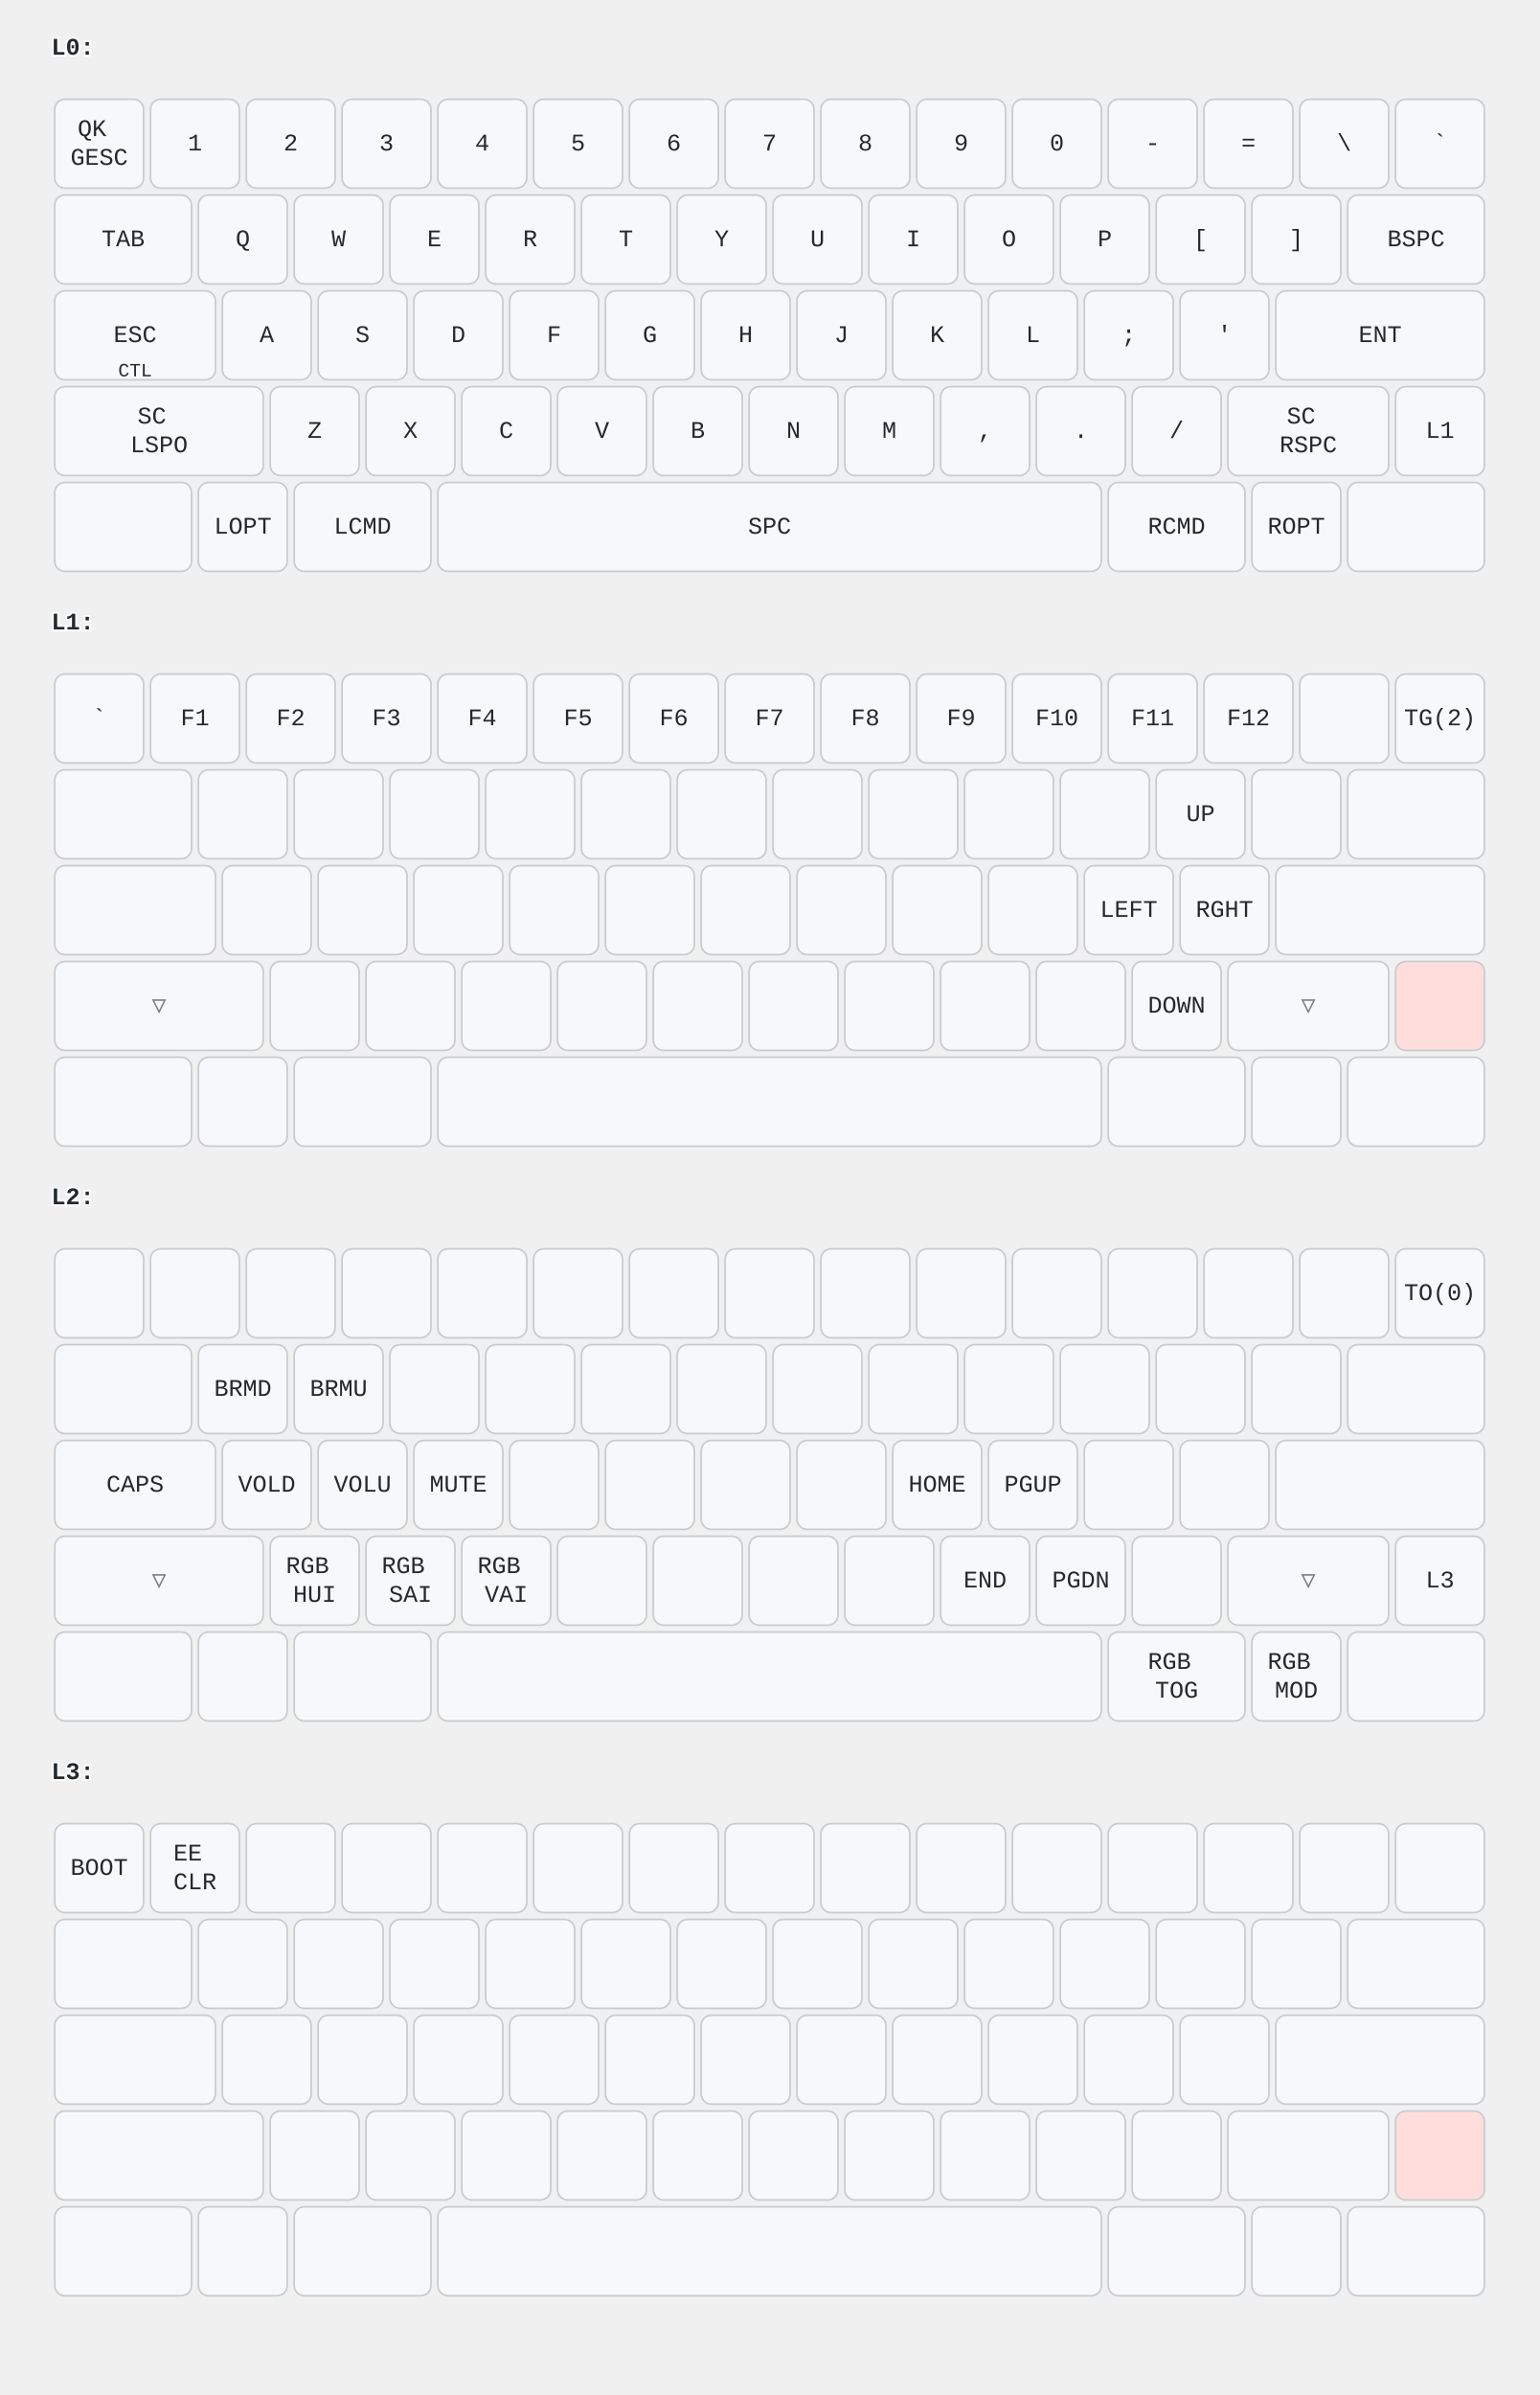
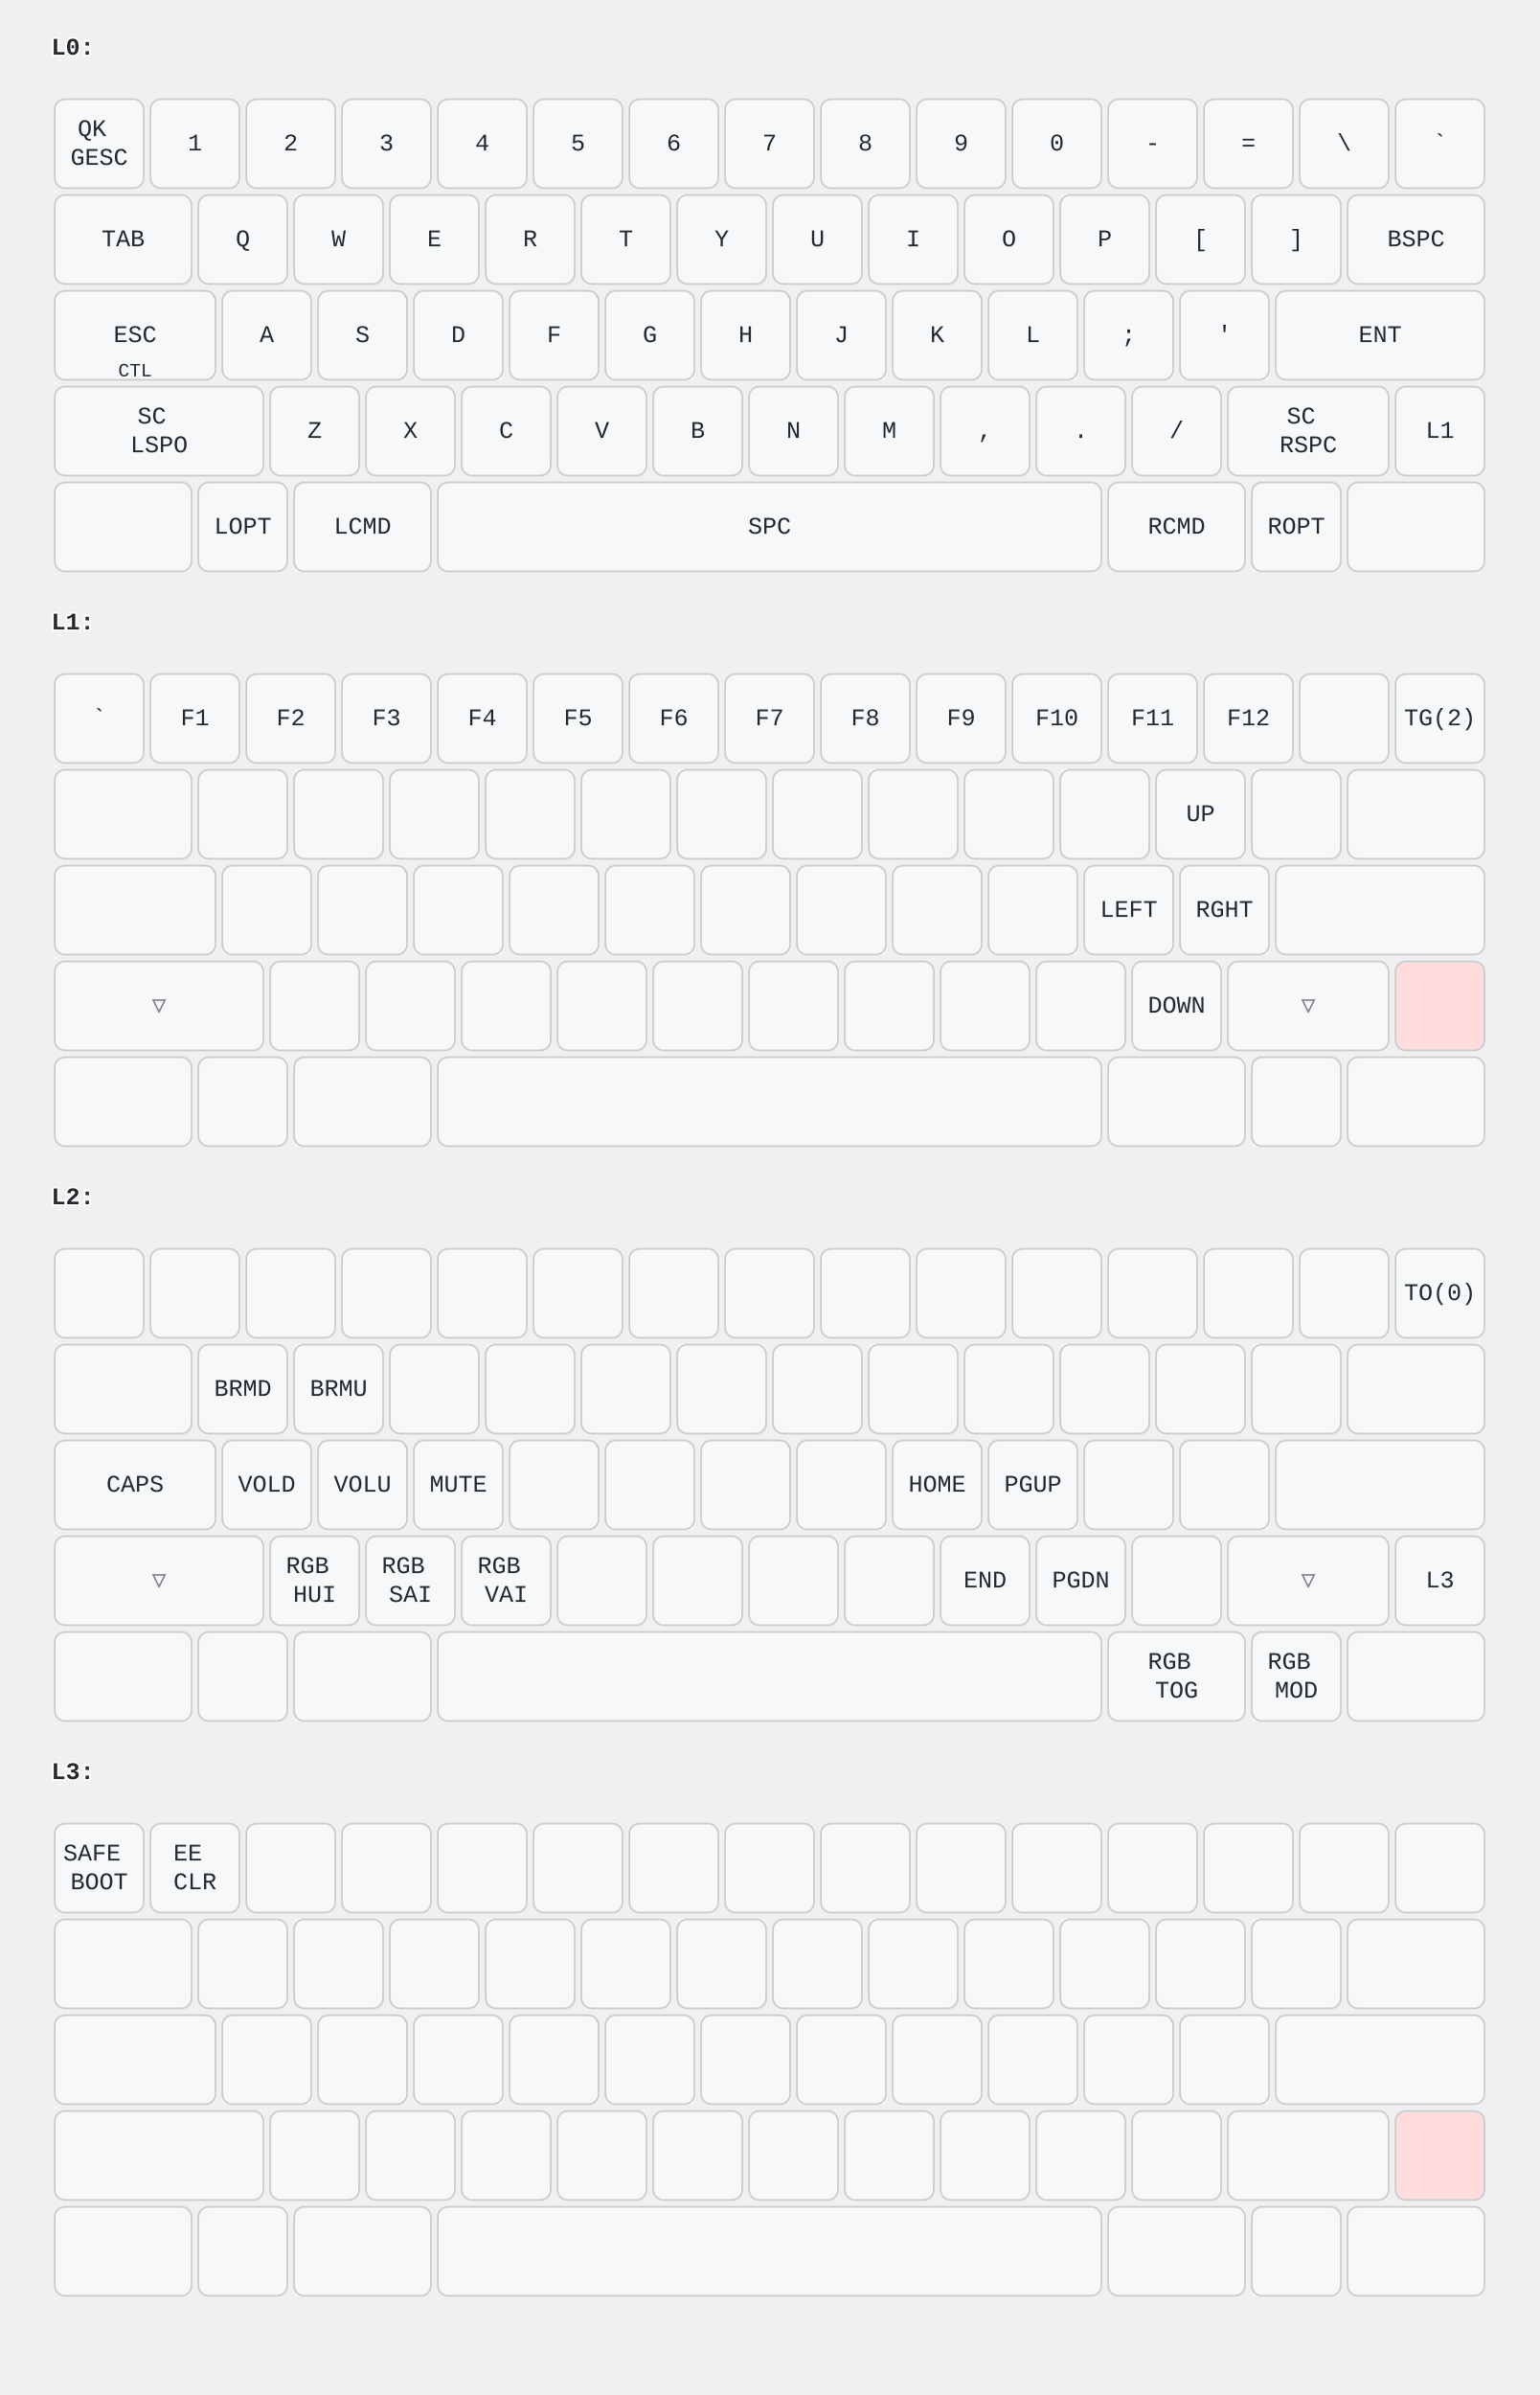
<svg xmlns="http://www.w3.org/2000/svg" width="900.0" height="1400.0" viewBox="0 0 900.0 1400.0" class="keymap">
  <style>/* inherit to force styles through use tags*/
svg path {
    fill: inherit;
}
/* font and background color specifications */
svg.keymap {
    font-family: SFMono-Regular,Consolas,Liberation Mono,Menlo,monospace;
    font-size: 14px;
    font-kerning: normal;
    text-rendering: optimizeLegibility;
    fill: #24292e;
}

/* default key styling */
rect.key {
    fill: #f6f8fa;
    stroke: #c9cccf;
    stroke-width: 1;
}

/* color accent for combo boxes */
rect.combo {
    fill: #cdf;
}

/* color accent for held keys */
rect.held, rect.combo.held {
    fill: #fdd;
}

/* color accent for ghost (optional) keys */
rect.ghost, rect.combo.ghost {
    stroke-dasharray: 4, 4;
    stroke-width: 2;
}

text {
    text-anchor: middle;
    dominant-baseline: middle;
}

/* styling for layer labels */
text.label {
    font-weight: bold;
    text-anchor: start;
    stroke: white;
    stroke-width: 2;
    paint-order: stroke;
}

/* styling for combo tap, and key hold/shifted label text */
text.combo, text.hold, text.shifted {
    font-size: 11px;
}

text.hold {
    text-anchor: middle;
    dominant-baseline: auto;
}

text.shifted {
    text-anchor: middle;
    dominant-baseline: hanging;
}

/* styling for hold/shifted label text in combo box */
text.combo.hold, text.combo.shifted {
    font-size: 8px;
}

/* lighter symbol for transparent keys */
text.trans {
    fill: #7b7e81;
}

/* styling for combo dendrons */
path.combo {
    stroke-width: 1;
    stroke: gray;
    fill: none;
}

/* Start Tabler Icons Cleanup */
/* cannot use height/width with glyphs */
.icon-tabler &gt; path {
    fill: inherit;
    stroke: inherit;
}
/* hide tabler's default box */
.icon-tabler &gt; path[stroke="none"][fill="none"] {
    visibility: collapse;
}
/* End Tabler Icons Cleanup */
</style>
  <g class="layer-L0">
    <text x="30.0" y="28.0" class="label">L0:</text>
    <rect rx="6.0" ry="6.0" x="32.0" y="58.0" width="52.0" height="52.0" class="key" />
    <text x="58.0" y="84.0" class="tap">
      <tspan x="58.0" dy="-0.6em">QK</tspan>
      <tspan x="58.0" dy="1.2em">GESC</tspan>
    </text>
    <rect rx="6.0" ry="6.0" x="88.0" y="58.0" width="52.0" height="52.0" class="key" />
    <text x="114.0" y="84.0" class="tap">1</text>
    <rect rx="6.0" ry="6.0" x="144.0" y="58.0" width="52.0" height="52.0" class="key" />
    <text x="170.0" y="84.0" class="tap">2</text>
    <rect rx="6.0" ry="6.0" x="200.0" y="58.0" width="52.0" height="52.0" class="key" />
    <text x="226.0" y="84.0" class="tap">3</text>
    <rect rx="6.0" ry="6.0" x="256.0" y="58.0" width="52.0" height="52.0" class="key" />
    <text x="282.0" y="84.0" class="tap">4</text>
    <rect rx="6.0" ry="6.0" x="312.0" y="58.0" width="52.0" height="52.0" class="key" />
    <text x="338.0" y="84.0" class="tap">5</text>
    <rect rx="6.0" ry="6.0" x="368.0" y="58.0" width="52.0" height="52.0" class="key" />
    <text x="394.0" y="84.0" class="tap">6</text>
    <rect rx="6.0" ry="6.0" x="424.0" y="58.0" width="52.0" height="52.0" class="key" />
    <text x="450.0" y="84.0" class="tap">7</text>
    <rect rx="6.0" ry="6.0" x="480.0" y="58.0" width="52.0" height="52.0" class="key" />
    <text x="506.0" y="84.0" class="tap">8</text>
    <rect rx="6.0" ry="6.0" x="536.0" y="58.0" width="52.0" height="52.0" class="key" />
    <text x="562.0" y="84.0" class="tap">9</text>
    <rect rx="6.0" ry="6.0" x="592.0" y="58.0" width="52.0" height="52.0" class="key" />
    <text x="618.0" y="84.0" class="tap">0</text>
    <rect rx="6.0" ry="6.0" x="648.0" y="58.0" width="52.0" height="52.0" class="key" />
    <text x="674.0" y="84.0" class="tap">-</text>
    <rect rx="6.0" ry="6.0" x="704.0" y="58.0" width="52.0" height="52.0" class="key" />
    <text x="730.0" y="84.0" class="tap">=</text>
    <rect rx="6.0" ry="6.0" x="760.0" y="58.0" width="52.0" height="52.0" class="key" />
    <text x="786.0" y="84.0" class="tap">\</text>
    <rect rx="6.0" ry="6.0" x="816.0" y="58.0" width="52.0" height="52.0" class="key" />
    <text x="842.0" y="84.0" class="tap">`</text>
    <rect rx="6.0" ry="6.0" x="32.0" y="114.0" width="80.0" height="52.0" class="key" />
    <text x="72.0" y="140.0" class="tap">TAB</text>
    <rect rx="6.0" ry="6.0" x="116.0" y="114.0" width="52.0" height="52.0" class="key" />
    <text x="142.0" y="140.0" class="tap">Q</text>
    <rect rx="6.0" ry="6.0" x="172.0" y="114.0" width="52.0" height="52.0" class="key" />
    <text x="198.0" y="140.0" class="tap">W</text>
    <rect rx="6.0" ry="6.0" x="228.0" y="114.0" width="52.0" height="52.0" class="key" />
    <text x="254.0" y="140.0" class="tap">E</text>
    <rect rx="6.0" ry="6.0" x="284.0" y="114.0" width="52.0" height="52.0" class="key" />
    <text x="310.0" y="140.0" class="tap">R</text>
    <rect rx="6.0" ry="6.0" x="340.0" y="114.0" width="52.0" height="52.0" class="key" />
    <text x="366.0" y="140.0" class="tap">T</text>
    <rect rx="6.0" ry="6.0" x="396.0" y="114.0" width="52.0" height="52.0" class="key" />
    <text x="422.0" y="140.0" class="tap">Y</text>
    <rect rx="6.0" ry="6.0" x="452.0" y="114.0" width="52.0" height="52.0" class="key" />
    <text x="478.0" y="140.0" class="tap">U</text>
    <rect rx="6.0" ry="6.0" x="508.0" y="114.0" width="52.0" height="52.0" class="key" />
    <text x="534.0" y="140.0" class="tap">I</text>
    <rect rx="6.0" ry="6.0" x="564.0" y="114.0" width="52.0" height="52.0" class="key" />
    <text x="590.0" y="140.0" class="tap">O</text>
    <rect rx="6.0" ry="6.0" x="620.0" y="114.0" width="52.0" height="52.0" class="key" />
    <text x="646.0" y="140.0" class="tap">P</text>
    <rect rx="6.0" ry="6.0" x="676.0" y="114.0" width="52.0" height="52.0" class="key" />
    <text x="702.0" y="140.0" class="tap">[</text>
    <rect rx="6.0" ry="6.0" x="732.0" y="114.0" width="52.0" height="52.0" class="key" />
    <text x="758.0" y="140.0" class="tap">]</text>
    <rect rx="6.0" ry="6.0" x="788.0" y="114.0" width="80.0" height="52.0" class="key" />
    <text x="828.0" y="140.0" class="tap">BSPC</text>
    <rect rx="6.0" ry="6.0" x="32.0" y="170.0" width="94.0" height="52.0" class="key" />
    <text x="79.0" y="196.0" class="tap">ESC</text>
    <text x="79.0" y="220.0" class="hold">CTL</text>
    <rect rx="6.0" ry="6.0" x="130.0" y="170.0" width="52.0" height="52.0" class="key" />
    <text x="156.0" y="196.0" class="tap">A</text>
    <rect rx="6.0" ry="6.0" x="186.0" y="170.0" width="52.0" height="52.0" class="key" />
    <text x="212.0" y="196.0" class="tap">S</text>
    <rect rx="6.0" ry="6.0" x="242.0" y="170.0" width="52.0" height="52.0" class="key" />
    <text x="268.0" y="196.0" class="tap">D</text>
    <rect rx="6.0" ry="6.0" x="298.0" y="170.0" width="52.0" height="52.0" class="key" />
    <text x="324.0" y="196.0" class="tap">F</text>
    <rect rx="6.0" ry="6.0" x="354.0" y="170.0" width="52.0" height="52.0" class="key" />
    <text x="380.0" y="196.0" class="tap">G</text>
    <rect rx="6.0" ry="6.0" x="410.0" y="170.0" width="52.0" height="52.0" class="key" />
    <text x="436.0" y="196.0" class="tap">H</text>
    <rect rx="6.0" ry="6.0" x="466.0" y="170.0" width="52.0" height="52.0" class="key" />
    <text x="492.0" y="196.0" class="tap">J</text>
    <rect rx="6.0" ry="6.0" x="522.0" y="170.0" width="52.0" height="52.0" class="key" />
    <text x="548.0" y="196.0" class="tap">K</text>
    <rect rx="6.0" ry="6.0" x="578.0" y="170.0" width="52.0" height="52.0" class="key" />
    <text x="604.0" y="196.0" class="tap">L</text>
    <rect rx="6.0" ry="6.0" x="634.0" y="170.0" width="52.0" height="52.0" class="key" />
    <text x="660.0" y="196.0" class="tap">;</text>
    <rect rx="6.0" ry="6.0" x="690.0" y="170.0" width="52.0" height="52.0" class="key" />
    <text x="716.0" y="196.0" class="tap">'</text>
    <rect rx="6.0" ry="6.0" x="746.0" y="170.0" width="122.0" height="52.0" class="key" />
    <text x="807.0" y="196.0" class="tap">ENT</text>
    <rect rx="6.0" ry="6.0" x="32.0" y="226.0" width="122.0" height="52.0" class="key" />
    <text x="93.0" y="252.0" class="tap">
      <tspan x="93.0" dy="-0.6em">SC</tspan>
      <tspan x="93.0" dy="1.2em">LSPO</tspan>
    </text>
    <rect rx="6.0" ry="6.0" x="158.0" y="226.0" width="52.0" height="52.0" class="key" />
    <text x="184.0" y="252.0" class="tap">Z</text>
    <rect rx="6.0" ry="6.0" x="214.0" y="226.0" width="52.0" height="52.0" class="key" />
    <text x="240.0" y="252.0" class="tap">X</text>
    <rect rx="6.0" ry="6.0" x="270.0" y="226.0" width="52.0" height="52.0" class="key" />
    <text x="296.0" y="252.0" class="tap">C</text>
    <rect rx="6.0" ry="6.0" x="326.0" y="226.0" width="52.0" height="52.0" class="key" />
    <text x="352.0" y="252.0" class="tap">V</text>
    <rect rx="6.0" ry="6.0" x="382.0" y="226.0" width="52.0" height="52.0" class="key" />
    <text x="408.0" y="252.0" class="tap">B</text>
    <rect rx="6.0" ry="6.0" x="438.0" y="226.0" width="52.0" height="52.0" class="key" />
    <text x="464.0" y="252.0" class="tap">N</text>
    <rect rx="6.0" ry="6.0" x="494.0" y="226.0" width="52.0" height="52.0" class="key" />
    <text x="520.0" y="252.0" class="tap">M</text>
    <rect rx="6.0" ry="6.0" x="550.0" y="226.0" width="52.0" height="52.0" class="key" />
    <text x="576.0" y="252.0" class="tap">,</text>
    <rect rx="6.0" ry="6.0" x="606.0" y="226.0" width="52.0" height="52.0" class="key" />
    <text x="632.0" y="252.0" class="tap">.</text>
    <rect rx="6.0" ry="6.0" x="662.0" y="226.0" width="52.0" height="52.0" class="key" />
    <text x="688.0" y="252.0" class="tap">/</text>
    <rect rx="6.0" ry="6.0" x="718.0" y="226.0" width="94.0" height="52.0" class="key" />
    <text x="765.0" y="252.0" class="tap">
      <tspan x="765.0" dy="-0.6em">SC</tspan>
      <tspan x="765.0" dy="1.2em">RSPC</tspan>
    </text>
    <rect rx="6.0" ry="6.0" x="816.0" y="226.0" width="52.0" height="52.0" class="key" />
    <text x="842.0" y="252.0" class="tap">L1</text>
    <rect rx="6.0" ry="6.0" x="32.0" y="282.0" width="80.0" height="52.0" class="key" />
    <rect rx="6.0" ry="6.0" x="116.0" y="282.0" width="52.0" height="52.0" class="key" />
    <text x="142.0" y="308.0" class="tap">LOPT</text>
    <rect rx="6.0" ry="6.0" x="172.0" y="282.0" width="80.0" height="52.0" class="key" />
    <text x="212.0" y="308.0" class="tap">LCMD</text>
    <rect rx="6.0" ry="6.0" x="256.0" y="282.0" width="388.0" height="52.0" class="key" />
    <text x="450.0" y="308.0" class="tap">SPC</text>
    <rect rx="6.0" ry="6.0" x="648.0" y="282.0" width="80.0" height="52.0" class="key" />
    <text x="688.0" y="308.0" class="tap">RCMD</text>
    <rect rx="6.0" ry="6.0" x="732.0" y="282.0" width="52.0" height="52.0" class="key" />
    <text x="758.0" y="308.0" class="tap">ROPT</text>
    <rect rx="6.0" ry="6.0" x="788.0" y="282.0" width="80.0" height="52.0" class="key" />
  </g>
  <g class="layer-L1">
    <text x="30.0" y="364.0" class="label">L1:</text>
    <rect rx="6.0" ry="6.0" x="32.0" y="394.0" width="52.0" height="52.0" class="key" />
    <text x="58.0" y="420.0" class="tap">`</text>
    <rect rx="6.0" ry="6.0" x="88.0" y="394.0" width="52.0" height="52.0" class="key" />
    <text x="114.0" y="420.0" class="tap">F1</text>
    <rect rx="6.0" ry="6.0" x="144.0" y="394.0" width="52.0" height="52.0" class="key" />
    <text x="170.0" y="420.0" class="tap">F2</text>
    <rect rx="6.0" ry="6.0" x="200.0" y="394.0" width="52.0" height="52.0" class="key" />
    <text x="226.0" y="420.0" class="tap">F3</text>
    <rect rx="6.0" ry="6.0" x="256.0" y="394.0" width="52.0" height="52.0" class="key" />
    <text x="282.0" y="420.0" class="tap">F4</text>
    <rect rx="6.0" ry="6.0" x="312.0" y="394.0" width="52.0" height="52.0" class="key" />
    <text x="338.0" y="420.0" class="tap">F5</text>
    <rect rx="6.0" ry="6.0" x="368.0" y="394.0" width="52.0" height="52.0" class="key" />
    <text x="394.0" y="420.0" class="tap">F6</text>
    <rect rx="6.0" ry="6.0" x="424.0" y="394.0" width="52.0" height="52.0" class="key" />
    <text x="450.0" y="420.0" class="tap">F7</text>
    <rect rx="6.0" ry="6.0" x="480.0" y="394.0" width="52.0" height="52.0" class="key" />
    <text x="506.0" y="420.0" class="tap">F8</text>
    <rect rx="6.0" ry="6.0" x="536.0" y="394.0" width="52.0" height="52.0" class="key" />
    <text x="562.0" y="420.0" class="tap">F9</text>
    <rect rx="6.0" ry="6.0" x="592.0" y="394.0" width="52.0" height="52.0" class="key" />
    <text x="618.0" y="420.0" class="tap">F10</text>
    <rect rx="6.0" ry="6.0" x="648.0" y="394.0" width="52.0" height="52.0" class="key" />
    <text x="674.0" y="420.0" class="tap">F11</text>
    <rect rx="6.0" ry="6.0" x="704.0" y="394.0" width="52.0" height="52.0" class="key" />
    <text x="730.0" y="420.0" class="tap">F12</text>
    <rect rx="6.0" ry="6.0" x="760.0" y="394.0" width="52.0" height="52.0" class="key" />
    <rect rx="6.0" ry="6.0" x="816.0" y="394.0" width="52.0" height="52.0" class="key" />
    <text x="842.0" y="420.0" class="tap">TG(2)</text>
    <rect rx="6.0" ry="6.0" x="32.0" y="450.0" width="80.0" height="52.0" class="key" />
    <rect rx="6.0" ry="6.0" x="116.0" y="450.0" width="52.0" height="52.0" class="key" />
    <rect rx="6.0" ry="6.0" x="172.0" y="450.0" width="52.0" height="52.0" class="key" />
    <rect rx="6.0" ry="6.0" x="228.0" y="450.0" width="52.0" height="52.0" class="key" />
    <rect rx="6.0" ry="6.0" x="284.0" y="450.0" width="52.0" height="52.0" class="key" />
    <rect rx="6.0" ry="6.0" x="340.0" y="450.0" width="52.0" height="52.0" class="key" />
    <rect rx="6.0" ry="6.0" x="396.0" y="450.0" width="52.0" height="52.0" class="key" />
    <rect rx="6.0" ry="6.0" x="452.0" y="450.0" width="52.0" height="52.0" class="key" />
    <rect rx="6.0" ry="6.0" x="508.0" y="450.0" width="52.0" height="52.0" class="key" />
    <rect rx="6.0" ry="6.0" x="564.0" y="450.0" width="52.0" height="52.0" class="key" />
    <rect rx="6.0" ry="6.0" x="620.0" y="450.0" width="52.0" height="52.0" class="key" />
    <rect rx="6.0" ry="6.0" x="676.0" y="450.0" width="52.0" height="52.0" class="key" />
    <text x="702.0" y="476.0" class="tap">UP</text>
    <rect rx="6.0" ry="6.0" x="732.0" y="450.0" width="52.0" height="52.0" class="key" />
    <rect rx="6.0" ry="6.0" x="788.0" y="450.0" width="80.0" height="52.0" class="key" />
    <rect rx="6.0" ry="6.0" x="32.0" y="506.0" width="94.0" height="52.0" class="key" />
    <rect rx="6.0" ry="6.0" x="130.0" y="506.0" width="52.0" height="52.0" class="key" />
    <rect rx="6.0" ry="6.0" x="186.0" y="506.0" width="52.0" height="52.0" class="key" />
    <rect rx="6.0" ry="6.0" x="242.0" y="506.0" width="52.0" height="52.0" class="key" />
    <rect rx="6.0" ry="6.0" x="298.0" y="506.0" width="52.0" height="52.0" class="key" />
    <rect rx="6.0" ry="6.0" x="354.0" y="506.0" width="52.0" height="52.0" class="key" />
    <rect rx="6.0" ry="6.0" x="410.0" y="506.0" width="52.0" height="52.0" class="key" />
    <rect rx="6.0" ry="6.0" x="466.0" y="506.0" width="52.0" height="52.0" class="key" />
    <rect rx="6.0" ry="6.0" x="522.0" y="506.0" width="52.0" height="52.0" class="key" />
    <rect rx="6.0" ry="6.0" x="578.0" y="506.0" width="52.0" height="52.0" class="key" />
    <rect rx="6.0" ry="6.0" x="634.0" y="506.0" width="52.0" height="52.0" class="key" />
    <text x="660.0" y="532.0" class="tap">LEFT</text>
    <rect rx="6.0" ry="6.0" x="690.0" y="506.0" width="52.0" height="52.0" class="key" />
    <text x="716.0" y="532.0" class="tap">RGHT</text>
    <rect rx="6.0" ry="6.0" x="746.0" y="506.0" width="122.0" height="52.0" class="key" />
    <rect rx="6.0" ry="6.0" x="32.0" y="562.0" width="122.0" height="52.0" class="trans key" />
    <text x="93.0" y="588.0" class="trans tap">▽</text>
    <rect rx="6.0" ry="6.0" x="158.0" y="562.0" width="52.0" height="52.0" class="key" />
    <rect rx="6.0" ry="6.0" x="214.0" y="562.0" width="52.0" height="52.0" class="key" />
    <rect rx="6.0" ry="6.0" x="270.0" y="562.0" width="52.0" height="52.0" class="key" />
    <rect rx="6.0" ry="6.0" x="326.0" y="562.0" width="52.0" height="52.0" class="key" />
    <rect rx="6.0" ry="6.0" x="382.0" y="562.0" width="52.0" height="52.0" class="key" />
    <rect rx="6.0" ry="6.0" x="438.0" y="562.0" width="52.0" height="52.0" class="key" />
    <rect rx="6.0" ry="6.0" x="494.0" y="562.0" width="52.0" height="52.0" class="key" />
    <rect rx="6.0" ry="6.0" x="550.0" y="562.0" width="52.0" height="52.0" class="key" />
    <rect rx="6.0" ry="6.0" x="606.0" y="562.0" width="52.0" height="52.0" class="key" />
    <rect rx="6.0" ry="6.0" x="662.0" y="562.0" width="52.0" height="52.0" class="key" />
    <text x="688.0" y="588.0" class="tap">DOWN</text>
    <rect rx="6.0" ry="6.0" x="718.0" y="562.0" width="94.0" height="52.0" class="trans key" />
    <text x="765.0" y="588.0" class="trans tap">▽</text>
    <rect rx="6.0" ry="6.0" x="816.0" y="562.0" width="52.0" height="52.0" class="held key" />
    <rect rx="6.0" ry="6.0" x="32.0" y="618.0" width="80.0" height="52.0" class="key" />
    <rect rx="6.0" ry="6.0" x="116.0" y="618.0" width="52.0" height="52.0" class="key" />
    <rect rx="6.0" ry="6.0" x="172.0" y="618.0" width="80.0" height="52.0" class="key" />
    <rect rx="6.0" ry="6.0" x="256.0" y="618.0" width="388.0" height="52.0" class="key" />
    <rect rx="6.0" ry="6.0" x="648.0" y="618.0" width="80.0" height="52.0" class="key" />
    <rect rx="6.0" ry="6.0" x="732.0" y="618.0" width="52.0" height="52.0" class="key" />
    <rect rx="6.0" ry="6.0" x="788.0" y="618.0" width="80.0" height="52.0" class="key" />
  </g>
  <g class="layer-L2">
    <text x="30.0" y="700.0" class="label">L2:</text>
    <rect rx="6.0" ry="6.0" x="32.0" y="730.0" width="52.0" height="52.0" class="key" />
    <rect rx="6.0" ry="6.0" x="88.0" y="730.0" width="52.0" height="52.0" class="key" />
    <rect rx="6.0" ry="6.0" x="144.0" y="730.0" width="52.0" height="52.0" class="key" />
    <rect rx="6.0" ry="6.0" x="200.0" y="730.0" width="52.0" height="52.0" class="key" />
    <rect rx="6.0" ry="6.0" x="256.0" y="730.0" width="52.0" height="52.0" class="key" />
    <rect rx="6.0" ry="6.0" x="312.0" y="730.0" width="52.0" height="52.0" class="key" />
    <rect rx="6.0" ry="6.0" x="368.0" y="730.0" width="52.0" height="52.0" class="key" />
    <rect rx="6.0" ry="6.0" x="424.0" y="730.0" width="52.0" height="52.0" class="key" />
    <rect rx="6.0" ry="6.0" x="480.0" y="730.0" width="52.0" height="52.0" class="key" />
    <rect rx="6.0" ry="6.0" x="536.0" y="730.0" width="52.0" height="52.0" class="key" />
    <rect rx="6.0" ry="6.0" x="592.0" y="730.0" width="52.0" height="52.0" class="key" />
    <rect rx="6.0" ry="6.0" x="648.0" y="730.0" width="52.0" height="52.0" class="key" />
    <rect rx="6.0" ry="6.0" x="704.0" y="730.0" width="52.0" height="52.0" class="key" />
    <rect rx="6.0" ry="6.0" x="760.0" y="730.0" width="52.0" height="52.0" class="key" />
    <rect rx="6.0" ry="6.0" x="816.0" y="730.0" width="52.0" height="52.0" class="key" />
    <text x="842.0" y="756.0" class="tap">TO(0)</text>
    <rect rx="6.0" ry="6.0" x="32.0" y="786.0" width="80.0" height="52.0" class="key" />
    <rect rx="6.0" ry="6.0" x="116.0" y="786.0" width="52.0" height="52.0" class="key" />
    <text x="142.0" y="812.0" class="tap">BRMD</text>
    <rect rx="6.0" ry="6.0" x="172.0" y="786.0" width="52.0" height="52.0" class="key" />
    <text x="198.0" y="812.0" class="tap">BRMU</text>
    <rect rx="6.0" ry="6.0" x="228.0" y="786.0" width="52.0" height="52.0" class="key" />
    <rect rx="6.0" ry="6.0" x="284.0" y="786.0" width="52.0" height="52.0" class="key" />
    <rect rx="6.0" ry="6.0" x="340.0" y="786.0" width="52.0" height="52.0" class="key" />
    <rect rx="6.0" ry="6.0" x="396.0" y="786.0" width="52.0" height="52.0" class="key" />
    <rect rx="6.0" ry="6.0" x="452.0" y="786.0" width="52.0" height="52.0" class="key" />
    <rect rx="6.0" ry="6.0" x="508.0" y="786.0" width="52.0" height="52.0" class="key" />
    <rect rx="6.0" ry="6.0" x="564.0" y="786.0" width="52.0" height="52.0" class="key" />
    <rect rx="6.0" ry="6.0" x="620.0" y="786.0" width="52.0" height="52.0" class="key" />
    <rect rx="6.0" ry="6.0" x="676.0" y="786.0" width="52.0" height="52.0" class="key" />
    <rect rx="6.0" ry="6.0" x="732.0" y="786.0" width="52.0" height="52.0" class="key" />
    <rect rx="6.0" ry="6.0" x="788.0" y="786.0" width="80.0" height="52.0" class="key" />
    <rect rx="6.0" ry="6.0" x="32.0" y="842.0" width="94.0" height="52.0" class="key" />
    <text x="79.0" y="868.0" class="tap">CAPS</text>
    <rect rx="6.0" ry="6.0" x="130.0" y="842.0" width="52.0" height="52.0" class="key" />
    <text x="156.0" y="868.0" class="tap">VOLD</text>
    <rect rx="6.0" ry="6.0" x="186.0" y="842.0" width="52.0" height="52.0" class="key" />
    <text x="212.0" y="868.0" class="tap">VOLU</text>
    <rect rx="6.0" ry="6.0" x="242.0" y="842.0" width="52.0" height="52.0" class="key" />
    <text x="268.0" y="868.0" class="tap">MUTE</text>
    <rect rx="6.0" ry="6.0" x="298.0" y="842.0" width="52.0" height="52.0" class="key" />
    <rect rx="6.0" ry="6.0" x="354.0" y="842.0" width="52.0" height="52.0" class="key" />
    <rect rx="6.0" ry="6.0" x="410.0" y="842.0" width="52.0" height="52.0" class="key" />
    <rect rx="6.0" ry="6.0" x="466.0" y="842.0" width="52.0" height="52.0" class="key" />
    <rect rx="6.0" ry="6.0" x="522.0" y="842.0" width="52.0" height="52.0" class="key" />
    <text x="548.0" y="868.0" class="tap">HOME</text>
    <rect rx="6.0" ry="6.0" x="578.0" y="842.0" width="52.0" height="52.0" class="key" />
    <text x="604.0" y="868.0" class="tap">PGUP</text>
    <rect rx="6.0" ry="6.0" x="634.0" y="842.0" width="52.0" height="52.0" class="key" />
    <rect rx="6.0" ry="6.0" x="690.0" y="842.0" width="52.0" height="52.0" class="key" />
    <rect rx="6.0" ry="6.0" x="746.0" y="842.0" width="122.0" height="52.0" class="key" />
    <rect rx="6.0" ry="6.0" x="32.0" y="898.0" width="122.0" height="52.0" class="trans key" />
    <text x="93.0" y="924.0" class="trans tap">▽</text>
    <rect rx="6.0" ry="6.0" x="158.0" y="898.0" width="52.0" height="52.0" class="key" />
    <text x="184.0" y="924.0" class="tap">
      <tspan x="184.0" dy="-0.6em">RGB</tspan>
      <tspan x="184.0" dy="1.2em">HUI</tspan>
    </text>
    <rect rx="6.0" ry="6.0" x="214.0" y="898.0" width="52.0" height="52.0" class="key" />
    <text x="240.0" y="924.0" class="tap">
      <tspan x="240.0" dy="-0.6em">RGB</tspan>
      <tspan x="240.0" dy="1.2em">SAI</tspan>
    </text>
    <rect rx="6.0" ry="6.0" x="270.0" y="898.0" width="52.0" height="52.0" class="key" />
    <text x="296.0" y="924.0" class="tap">
      <tspan x="296.0" dy="-0.6em">RGB</tspan>
      <tspan x="296.0" dy="1.2em">VAI</tspan>
    </text>
    <rect rx="6.0" ry="6.0" x="326.0" y="898.0" width="52.0" height="52.0" class="key" />
    <rect rx="6.0" ry="6.0" x="382.0" y="898.0" width="52.0" height="52.0" class="key" />
    <rect rx="6.0" ry="6.0" x="438.0" y="898.0" width="52.0" height="52.0" class="key" />
    <rect rx="6.0" ry="6.0" x="494.0" y="898.0" width="52.0" height="52.0" class="key" />
    <rect rx="6.0" ry="6.0" x="550.0" y="898.0" width="52.0" height="52.0" class="key" />
    <text x="576.0" y="924.0" class="tap">END</text>
    <rect rx="6.0" ry="6.0" x="606.0" y="898.0" width="52.0" height="52.0" class="key" />
    <text x="632.0" y="924.0" class="tap">PGDN</text>
    <rect rx="6.0" ry="6.0" x="662.0" y="898.0" width="52.0" height="52.0" class="key" />
    <rect rx="6.0" ry="6.0" x="718.0" y="898.0" width="94.0" height="52.0" class="trans key" />
    <text x="765.0" y="924.0" class="trans tap">▽</text>
    <rect rx="6.0" ry="6.0" x="816.0" y="898.0" width="52.0" height="52.0" class="key" />
    <text x="842.0" y="924.0" class="tap">L3</text>
    <rect rx="6.0" ry="6.0" x="32.0" y="954.0" width="80.0" height="52.0" class="key" />
    <rect rx="6.0" ry="6.0" x="116.0" y="954.0" width="52.0" height="52.0" class="key" />
    <rect rx="6.0" ry="6.0" x="172.0" y="954.0" width="80.0" height="52.0" class="key" />
    <rect rx="6.0" ry="6.0" x="256.0" y="954.0" width="388.0" height="52.0" class="key" />
    <rect rx="6.0" ry="6.0" x="648.0" y="954.0" width="80.0" height="52.0" class="key" />
    <text x="688.0" y="980.0" class="tap">
      <tspan x="688.0" dy="-0.6em">RGB</tspan>
      <tspan x="688.0" dy="1.2em">TOG</tspan>
    </text>
    <rect rx="6.0" ry="6.0" x="732.0" y="954.0" width="52.0" height="52.0" class="key" />
    <text x="758.0" y="980.0" class="tap">
      <tspan x="758.0" dy="-0.6em">RGB</tspan>
      <tspan x="758.0" dy="1.2em">MOD</tspan>
    </text>
    <rect rx="6.0" ry="6.0" x="788.0" y="954.0" width="80.0" height="52.0" class="key" />
  </g>
  <g class="layer-L3">
    <text x="30.0" y="1036.0" class="label">L3:</text>
    <rect rx="6.0" ry="6.0" x="32.0" y="1066.0" width="52.0" height="52.0" class="key" />
-     <text x="58.0" y="1092.0" class="tap">BOOT</text>
+     <text x="58.0" y="1092.0" class="tap">
+       <tspan x="58.0" dy="-0.6em">SAFE</tspan>
+       <tspan x="58.0" dy="1.2em">BOOT</tspan>
+     </text>
    <rect rx="6.0" ry="6.0" x="88.0" y="1066.0" width="52.0" height="52.0" class="key" />
    <text x="114.0" y="1092.0" class="tap">
      <tspan x="114.0" dy="-0.6em">EE</tspan>
      <tspan x="114.0" dy="1.2em">CLR</tspan>
    </text>
    <rect rx="6.0" ry="6.0" x="144.0" y="1066.0" width="52.0" height="52.0" class="key" />
    <rect rx="6.0" ry="6.0" x="200.0" y="1066.0" width="52.0" height="52.0" class="key" />
    <rect rx="6.0" ry="6.0" x="256.0" y="1066.0" width="52.0" height="52.0" class="key" />
    <rect rx="6.0" ry="6.0" x="312.0" y="1066.0" width="52.0" height="52.0" class="key" />
    <rect rx="6.0" ry="6.0" x="368.0" y="1066.0" width="52.0" height="52.0" class="key" />
    <rect rx="6.0" ry="6.0" x="424.0" y="1066.0" width="52.0" height="52.0" class="key" />
    <rect rx="6.0" ry="6.0" x="480.0" y="1066.0" width="52.0" height="52.0" class="key" />
    <rect rx="6.0" ry="6.0" x="536.0" y="1066.0" width="52.0" height="52.0" class="key" />
    <rect rx="6.0" ry="6.0" x="592.0" y="1066.0" width="52.0" height="52.0" class="key" />
    <rect rx="6.0" ry="6.0" x="648.0" y="1066.0" width="52.0" height="52.0" class="key" />
    <rect rx="6.0" ry="6.0" x="704.0" y="1066.0" width="52.0" height="52.0" class="key" />
    <rect rx="6.0" ry="6.0" x="760.0" y="1066.0" width="52.0" height="52.0" class="key" />
    <rect rx="6.0" ry="6.0" x="816.0" y="1066.0" width="52.0" height="52.0" class="key" />
    <rect rx="6.0" ry="6.0" x="32.0" y="1122.0" width="80.0" height="52.0" class="key" />
    <rect rx="6.0" ry="6.0" x="116.0" y="1122.0" width="52.0" height="52.0" class="key" />
    <rect rx="6.0" ry="6.0" x="172.0" y="1122.0" width="52.0" height="52.0" class="key" />
    <rect rx="6.0" ry="6.0" x="228.0" y="1122.0" width="52.0" height="52.0" class="key" />
    <rect rx="6.0" ry="6.0" x="284.0" y="1122.0" width="52.0" height="52.0" class="key" />
    <rect rx="6.0" ry="6.0" x="340.0" y="1122.0" width="52.0" height="52.0" class="key" />
    <rect rx="6.0" ry="6.0" x="396.0" y="1122.0" width="52.0" height="52.0" class="key" />
    <rect rx="6.0" ry="6.0" x="452.0" y="1122.0" width="52.0" height="52.0" class="key" />
    <rect rx="6.0" ry="6.0" x="508.0" y="1122.0" width="52.0" height="52.0" class="key" />
    <rect rx="6.0" ry="6.0" x="564.0" y="1122.0" width="52.0" height="52.0" class="key" />
    <rect rx="6.0" ry="6.0" x="620.0" y="1122.0" width="52.0" height="52.0" class="key" />
    <rect rx="6.0" ry="6.0" x="676.0" y="1122.0" width="52.0" height="52.0" class="key" />
    <rect rx="6.0" ry="6.0" x="732.0" y="1122.0" width="52.0" height="52.0" class="key" />
    <rect rx="6.0" ry="6.0" x="788.0" y="1122.0" width="80.0" height="52.0" class="key" />
    <rect rx="6.0" ry="6.0" x="32.0" y="1178.0" width="94.0" height="52.0" class="key" />
    <rect rx="6.0" ry="6.0" x="130.0" y="1178.0" width="52.0" height="52.0" class="key" />
    <rect rx="6.0" ry="6.0" x="186.0" y="1178.0" width="52.0" height="52.0" class="key" />
    <rect rx="6.0" ry="6.0" x="242.0" y="1178.0" width="52.0" height="52.0" class="key" />
    <rect rx="6.0" ry="6.0" x="298.0" y="1178.0" width="52.0" height="52.0" class="key" />
    <rect rx="6.0" ry="6.0" x="354.0" y="1178.0" width="52.0" height="52.0" class="key" />
    <rect rx="6.0" ry="6.0" x="410.0" y="1178.0" width="52.0" height="52.0" class="key" />
    <rect rx="6.0" ry="6.0" x="466.0" y="1178.0" width="52.0" height="52.0" class="key" />
    <rect rx="6.0" ry="6.0" x="522.0" y="1178.0" width="52.0" height="52.0" class="key" />
    <rect rx="6.0" ry="6.0" x="578.0" y="1178.0" width="52.0" height="52.0" class="key" />
    <rect rx="6.0" ry="6.0" x="634.0" y="1178.0" width="52.0" height="52.0" class="key" />
    <rect rx="6.0" ry="6.0" x="690.0" y="1178.0" width="52.0" height="52.0" class="key" />
    <rect rx="6.0" ry="6.0" x="746.0" y="1178.0" width="122.0" height="52.0" class="key" />
    <rect rx="6.0" ry="6.0" x="32.0" y="1234.0" width="122.0" height="52.0" class="key" />
    <rect rx="6.0" ry="6.0" x="158.0" y="1234.0" width="52.0" height="52.0" class="key" />
    <rect rx="6.0" ry="6.0" x="214.0" y="1234.0" width="52.0" height="52.0" class="key" />
    <rect rx="6.0" ry="6.0" x="270.0" y="1234.0" width="52.0" height="52.0" class="key" />
    <rect rx="6.0" ry="6.0" x="326.0" y="1234.0" width="52.0" height="52.0" class="key" />
    <rect rx="6.0" ry="6.0" x="382.0" y="1234.0" width="52.0" height="52.0" class="key" />
    <rect rx="6.0" ry="6.0" x="438.0" y="1234.0" width="52.0" height="52.0" class="key" />
    <rect rx="6.0" ry="6.0" x="494.0" y="1234.0" width="52.0" height="52.0" class="key" />
    <rect rx="6.0" ry="6.0" x="550.0" y="1234.0" width="52.0" height="52.0" class="key" />
    <rect rx="6.0" ry="6.0" x="606.0" y="1234.0" width="52.0" height="52.0" class="key" />
    <rect rx="6.0" ry="6.0" x="662.0" y="1234.0" width="52.0" height="52.0" class="key" />
    <rect rx="6.0" ry="6.0" x="718.0" y="1234.0" width="94.0" height="52.0" class="key" />
    <rect rx="6.0" ry="6.0" x="816.0" y="1234.0" width="52.0" height="52.0" class="held key" />
    <rect rx="6.0" ry="6.0" x="32.0" y="1290.0" width="80.0" height="52.0" class="key" />
    <rect rx="6.0" ry="6.0" x="116.0" y="1290.0" width="52.0" height="52.0" class="key" />
    <rect rx="6.0" ry="6.0" x="172.0" y="1290.0" width="80.0" height="52.0" class="key" />
    <rect rx="6.0" ry="6.0" x="256.0" y="1290.0" width="388.0" height="52.0" class="key" />
    <rect rx="6.0" ry="6.0" x="648.0" y="1290.0" width="80.0" height="52.0" class="key" />
    <rect rx="6.0" ry="6.0" x="732.0" y="1290.0" width="52.0" height="52.0" class="key" />
    <rect rx="6.0" ry="6.0" x="788.0" y="1290.0" width="80.0" height="52.0" class="key" />
  </g>
</svg>
